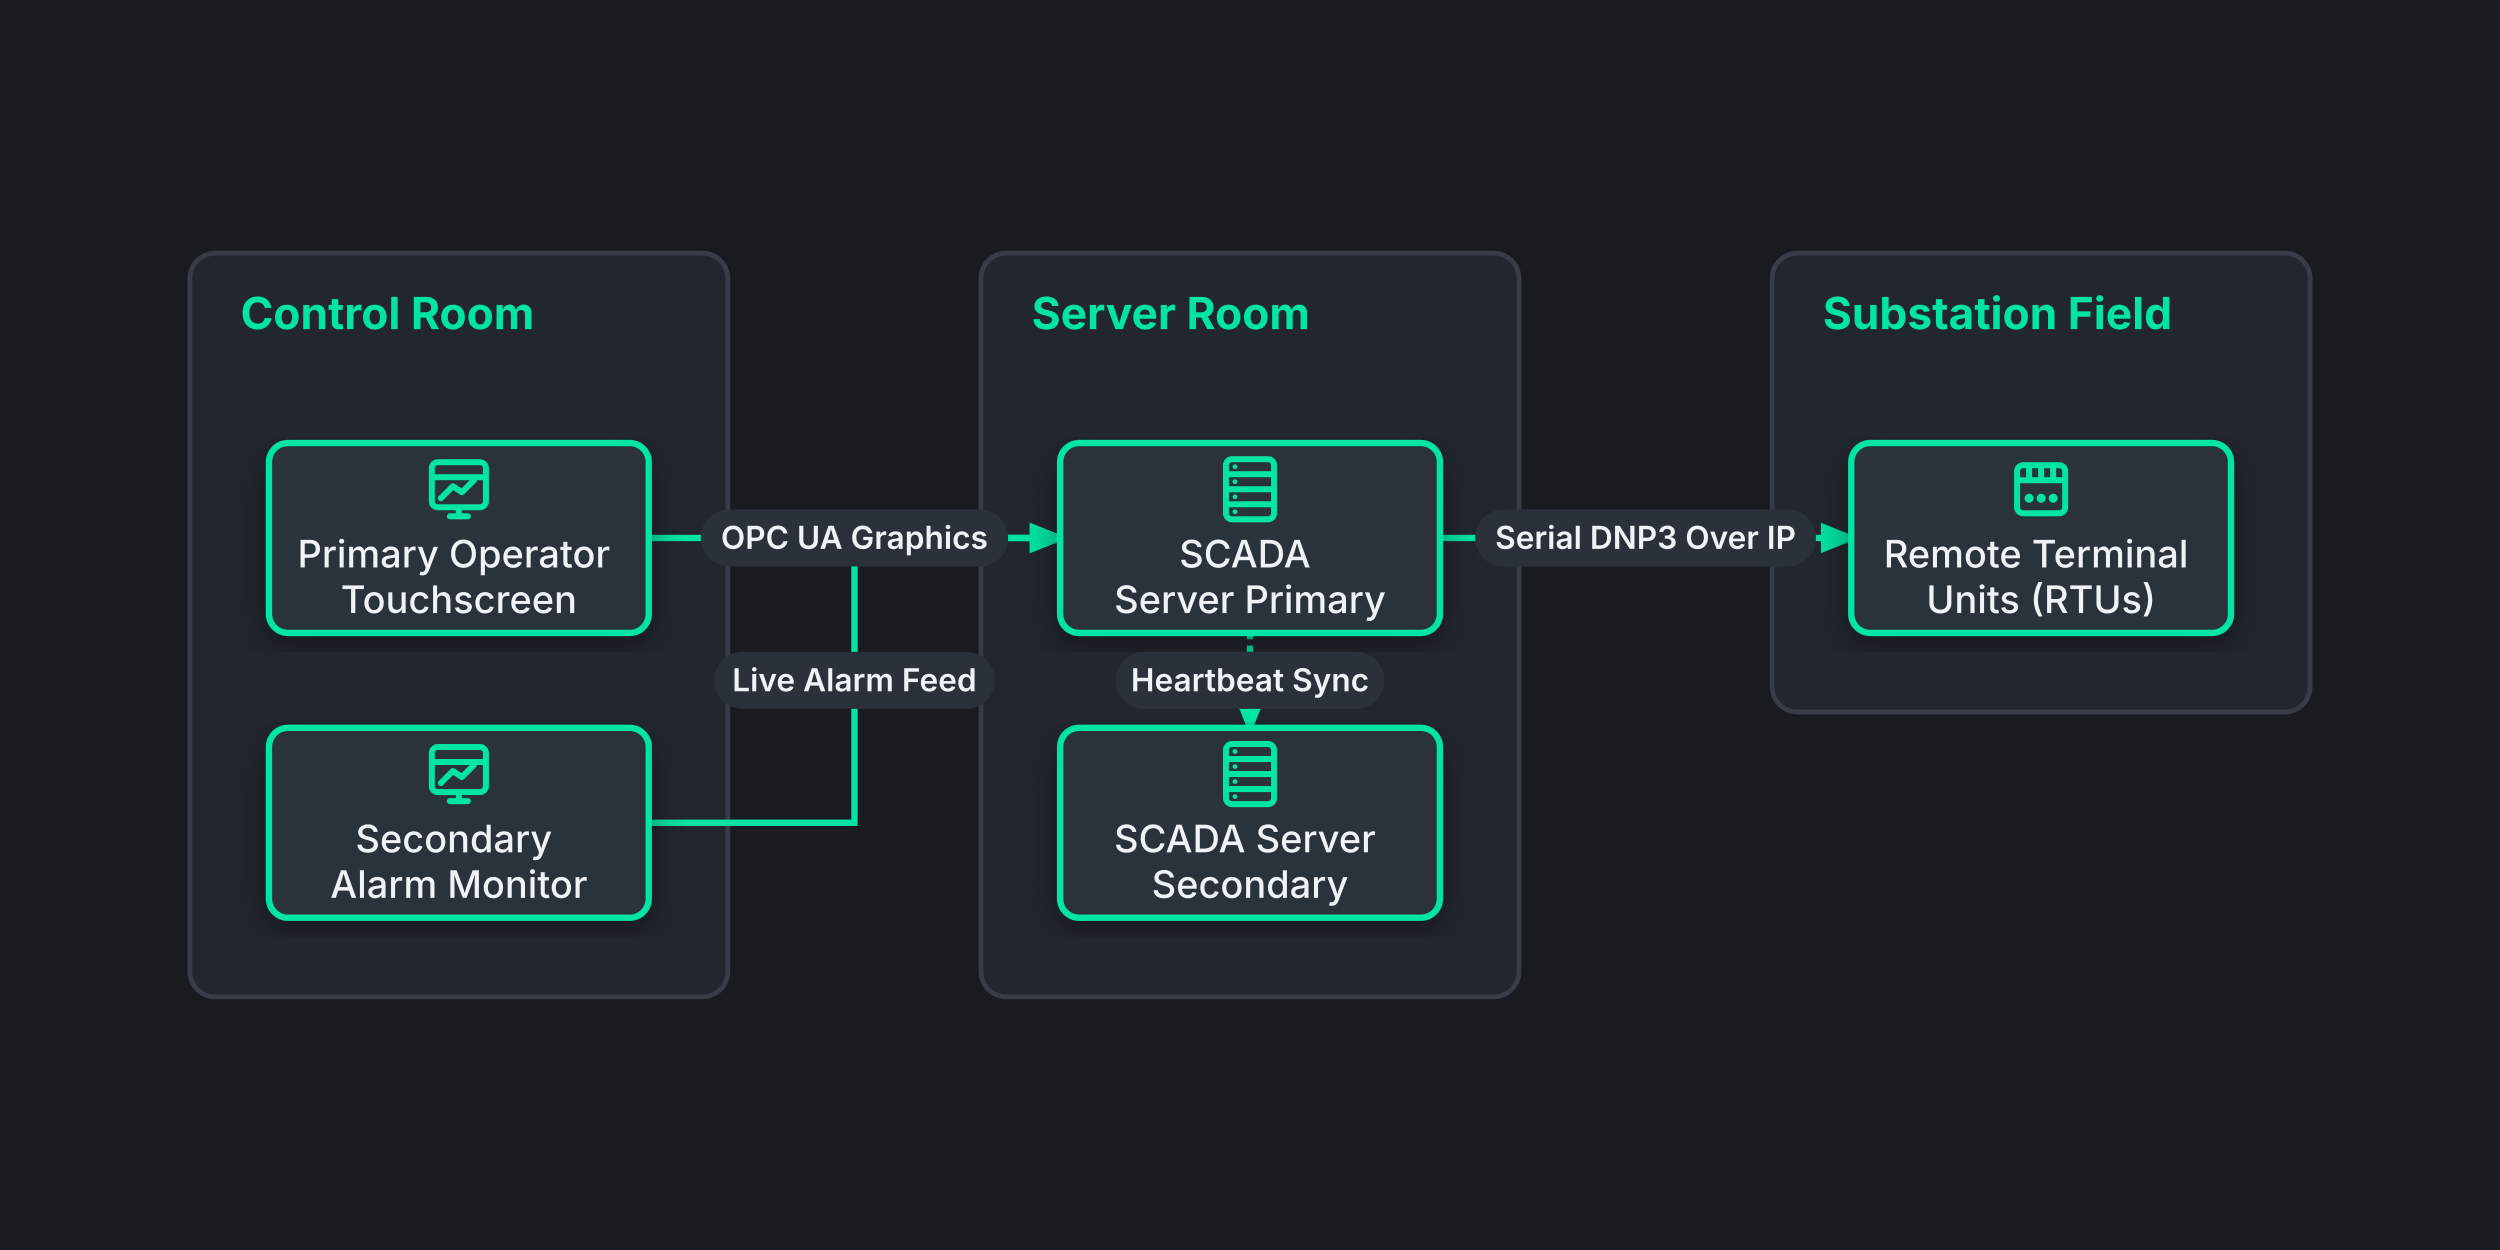
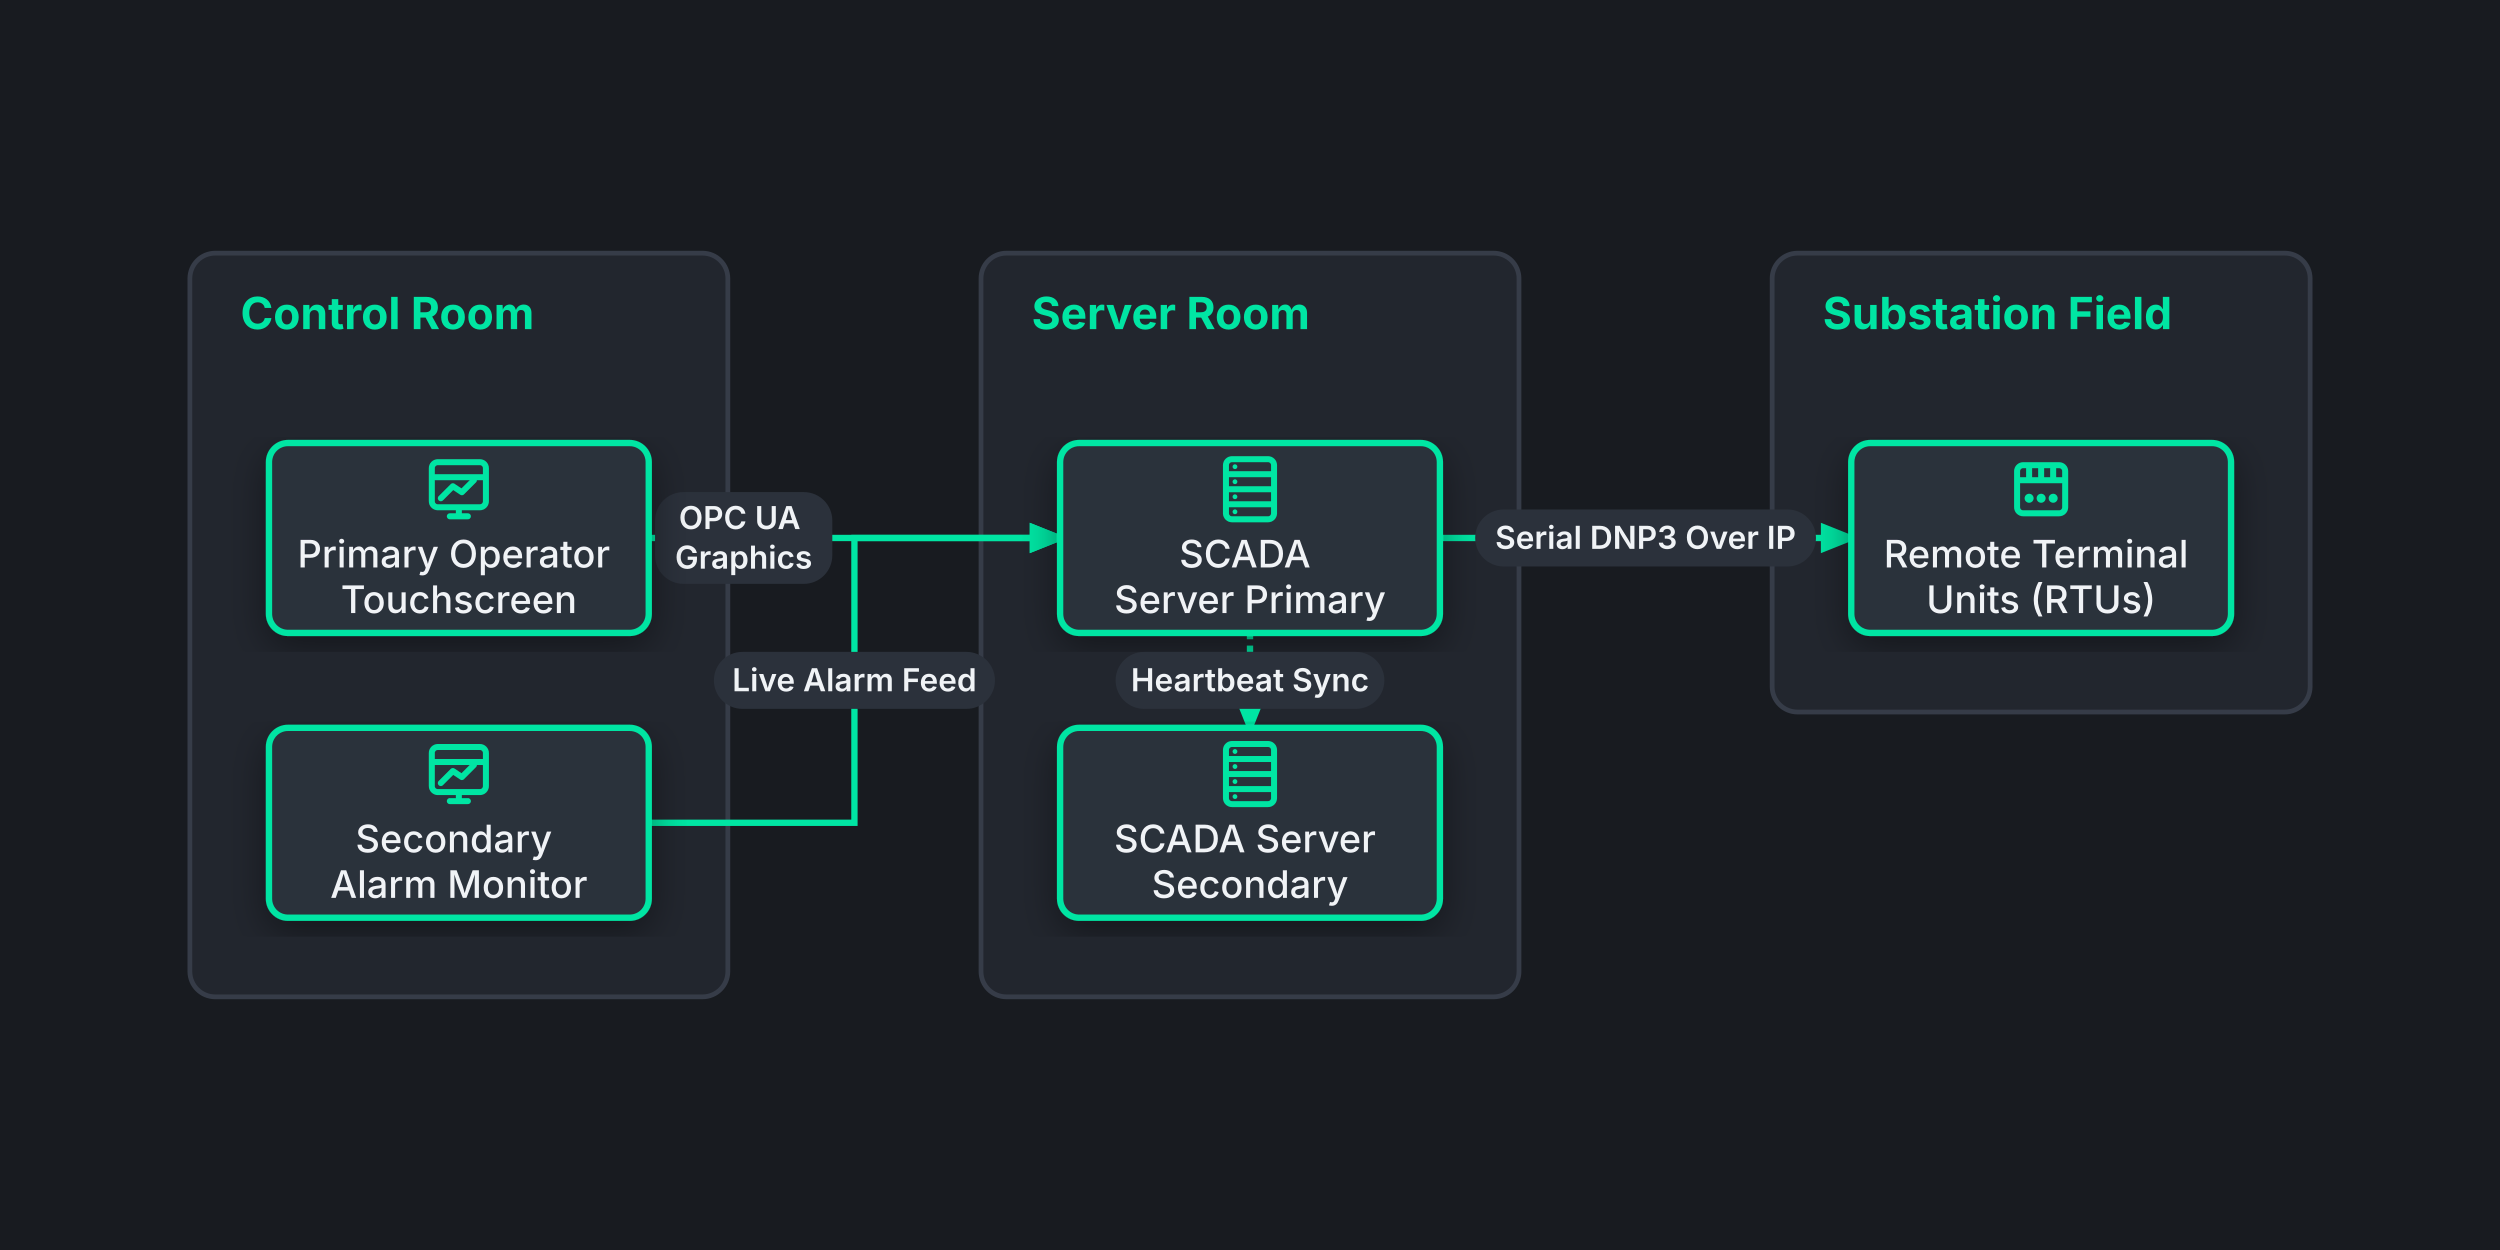
<svg xmlns="http://www.w3.org/2000/svg" viewBox="0 0 790 395" width="790" height="395">
  <defs>
    <marker id="arrow" viewBox="0 0 10 10" refX="8" refY="5" markerWidth="6" markerHeight="6" orient="auto-start-reverse">
      <path d="M 0 1 L 10 5 L 0 9 z" fill="#00E5A3" />
    </marker>
    <marker id="arrow-tail" viewBox="0 0 10 10" refX="2" refY="5" markerWidth="6" markerHeight="6" orient="auto">
      <path d="M 10 1 L 0 5 L 10 9 z" fill="#00E5A3" />
    </marker>
    <filter id="shadow" x="-10%" y="-10%" width="120%" height="120%">
      <feDropShadow dx="0" dy="4" stdDeviation="6" flood-color="#000000" flood-opacity="0.4" />
    </filter>
  </defs>
  <rect width="100%" height="100%" fill="#181B20" />
  <g id="group_1">
    <rect x="60.0" y="80.0" width="170.0" height="235.0" rx="8" fill="#22262E" stroke="#363C48" stroke-width="1.5" />
    <text x="76" y="104" fill="#00E5A3" font-family="Inter, -apple-system, BlinkMacSystemFont, 'Segoe UI', Roboto, sans-serif" font-size="14" font-weight="700" text-anchor="start">Control Room</text>
  </g>
  <g id="group_2">
    <rect x="310.0" y="80.0" width="170.0" height="235.0" rx="8" fill="#22262E" stroke="#363C48" stroke-width="1.5" />
    <text x="326" y="104" fill="#00E5A3" font-family="Inter, -apple-system, BlinkMacSystemFont, 'Segoe UI', Roboto, sans-serif" font-size="14" font-weight="700" text-anchor="start">Server Room</text>
  </g>
  <g id="group_3">
    <rect x="560.0" y="80.0" width="170.0" height="145.0" rx="8" fill="#22262E" stroke="#363C48" stroke-width="1.5" />
    <text x="576" y="104" fill="#00E5A3" font-family="Inter, -apple-system, BlinkMacSystemFont, 'Segoe UI', Roboto, sans-serif" font-size="14" font-weight="700" text-anchor="start">Substation Field</text>
  </g>
  <path d="M 205.0 170.0 L 335.0 170.0" fill="none" stroke="#00E5A3" stroke-width="2" marker-end="url(#arrow)" />
  <path d="M 205.0 260.0 L 270.0 260.0 L 270.0 170.0 L 335.0 170.0" fill="none" stroke="#00E5A3" stroke-width="2" marker-end="url(#arrow)" />
  <path d="M 395.0 200.0 L 395.0 230.0" fill="none" stroke="#00E5A3" stroke-width="2" stroke-dasharray="2,2" marker-end="url(#arrow)" />
  <path d="M 455.0 170.0 L 585.0 170.0" fill="none" stroke="#00E5A3" stroke-width="2" marker-end="url(#arrow)" />
  <g class="badge">
-     <rect x="221.434" y="161.0" width="97.133" height="18.0" rx="9.0" fill="#2B313B" />
-     <text x="270" y="173.44" fill="#F0F3F6" font-family="Inter, -apple-system, BlinkMacSystemFont, 'Segoe UI', Roboto, sans-serif" font-size="10" font-weight="600" text-anchor="middle">OPC UA Graphics</text>
+     <rect x="206.993" y="155.5" width="56.015" height="29.0" rx="9.0" fill="#2B313B" />
+     <text x="235" y="167.19" text-anchor="middle" fill="#F0F3F6" font-family="Inter, -apple-system, BlinkMacSystemFont, 'Segoe UI', Roboto, sans-serif" font-size="10" font-weight="600">
+       <tspan x="235" dy="0">OPC UA</tspan>
+       <tspan x="235" dy="12.5">Graphics</tspan>
+     </text>
  </g>
  <g class="badge">
    <rect x="225.596" y="206.0" width="88.808" height="18.0" rx="9.0" fill="#2B313B" />
    <text x="270" y="218.44" fill="#F0F3F6" font-family="Inter, -apple-system, BlinkMacSystemFont, 'Segoe UI', Roboto, sans-serif" font-size="10" font-weight="600" text-anchor="middle">Live Alarm Feed</text>
  </g>
  <g class="badge">
    <rect x="352.537" y="206.0" width="84.926" height="18.0" rx="9.0" fill="#2B313B" />
    <text x="395" y="218.44" fill="#F0F3F6" font-family="Inter, -apple-system, BlinkMacSystemFont, 'Segoe UI', Roboto, sans-serif" font-size="10" font-weight="600" text-anchor="middle">Heartbeat Sync</text>
  </g>
  <g class="badge">
    <rect x="466.153" y="161.0" width="107.694" height="18.0" rx="9.0" fill="#2B313B" />
    <text x="520" y="173.44" fill="#F0F3F6" font-family="Inter, -apple-system, BlinkMacSystemFont, 'Segoe UI', Roboto, sans-serif" font-size="10" font-weight="600" text-anchor="middle">Serial DNP3 Over IP</text>
  </g>
  <g id="hmi_left" filter="url(#shadow)">
    <rect x="85.0" y="140.0" width="120.0" height="60.0" rx="6.0" fill="#2B313B" stroke="#00E5A3" stroke-width="2.0" />
    <g class="icon icon-dashboard" transform="translate(133.6, 143.2) scale(0.95)">
      <rect x="3" y="3" width="18" height="15" rx="2" fill="none" stroke="#00E5A3" stroke-width="2.0" />
      <line x1="3" y1="8" x2="21" y2="8" stroke="#00E5A3" stroke-width="2.0" />
      <polyline points="6,15 10,11 13,13 17,9" fill="none" stroke="#00E5A3" stroke-width="2.0" stroke-linecap="round" stroke-linejoin="round" />
      <line x1="9" y1="21" x2="15" y2="21" stroke="#00E5A3" stroke-width="2.0" stroke-linecap="round" />
      <line x1="12" y1="18" x2="12" y2="21" stroke="#00E5A3" stroke-width="2.0" />
    </g>
    <text x="145" y="179.33" text-anchor="middle" fill="#F0F3F6" font-family="Inter, -apple-system, BlinkMacSystemFont, 'Segoe UI', Roboto, sans-serif" font-size="12" font-weight="500">
      <tspan x="145" dy="0">Primary Operator</tspan>
      <tspan x="145" dy="14.4">Touchscreen</tspan>
    </text>
  </g>
  <g id="hmi_right" filter="url(#shadow)">
    <rect x="85.0" y="230.0" width="120.0" height="60.0" rx="6.0" fill="#2B313B" stroke="#00E5A3" stroke-width="2.0" />
    <g class="icon icon-dashboard" transform="translate(133.6, 233.2) scale(0.95)">
      <rect x="3" y="3" width="18" height="15" rx="2" fill="none" stroke="#00E5A3" stroke-width="2.0" />
      <line x1="3" y1="8" x2="21" y2="8" stroke="#00E5A3" stroke-width="2.0" />
      <polyline points="6,15 10,11 13,13 17,9" fill="none" stroke="#00E5A3" stroke-width="2.0" stroke-linecap="round" stroke-linejoin="round" />
      <line x1="9" y1="21" x2="15" y2="21" stroke="#00E5A3" stroke-width="2.0" stroke-linecap="round" />
      <line x1="12" y1="18" x2="12" y2="21" stroke="#00E5A3" stroke-width="2.0" />
    </g>
    <text x="145" y="269.33" text-anchor="middle" fill="#F0F3F6" font-family="Inter, -apple-system, BlinkMacSystemFont, 'Segoe UI', Roboto, sans-serif" font-size="12" font-weight="500">
      <tspan x="145" dy="0">Secondary</tspan>
      <tspan x="145" dy="14.4">Alarm Monitor</tspan>
    </text>
  </g>
  <g id="scada_pri" filter="url(#shadow)">
    <rect x="335.0" y="140.0" width="120.0" height="60.0" rx="6.0" fill="#2B313B" stroke="#00E5A3" stroke-width="2.0" />
    <g class="icon icon-server_rack" transform="translate(383.6, 143.2) scale(0.95)">
      <rect x="4" y="2" width="16" height="20" rx="2" fill="none" stroke="#00E5A3" stroke-width="2.0" />
      <line x1="4" y1="7" x2="20" y2="7" stroke="#00E5A3" stroke-width="2.0" />
      <line x1="4" y1="12" x2="20" y2="12" stroke="#00E5A3" stroke-width="2.0" />
      <line x1="4" y1="17" x2="20" y2="17" stroke="#00E5A3" stroke-width="2.0" />
      <circle cx="7" cy="4.5" r="0.8" fill="#00E5A3" />
      <circle cx="7" cy="9.5" r="0.8" fill="#00E5A3" />
      <circle cx="7" cy="14.5" r="0.8" fill="#00E5A3" />
      <circle cx="7" cy="19.5" r="0.8" fill="#00E5A3" />
    </g>
    <text x="395" y="179.33" text-anchor="middle" fill="#F0F3F6" font-family="Inter, -apple-system, BlinkMacSystemFont, 'Segoe UI', Roboto, sans-serif" font-size="12" font-weight="500">
      <tspan x="395" dy="0">SCADA</tspan>
      <tspan x="395" dy="14.4">Server Primary</tspan>
    </text>
  </g>
  <g id="scada_sec" filter="url(#shadow)">
    <rect x="335.0" y="230.0" width="120.0" height="60.0" rx="6.0" fill="#2B313B" stroke="#00E5A3" stroke-width="2.0" />
    <g class="icon icon-server_rack" transform="translate(383.6, 233.2) scale(0.95)">
      <rect x="4" y="2" width="16" height="20" rx="2" fill="none" stroke="#00E5A3" stroke-width="2.0" />
      <line x1="4" y1="7" x2="20" y2="7" stroke="#00E5A3" stroke-width="2.0" />
      <line x1="4" y1="12" x2="20" y2="12" stroke="#00E5A3" stroke-width="2.0" />
      <line x1="4" y1="17" x2="20" y2="17" stroke="#00E5A3" stroke-width="2.0" />
      <circle cx="7" cy="4.5" r="0.8" fill="#00E5A3" />
      <circle cx="7" cy="9.5" r="0.8" fill="#00E5A3" />
      <circle cx="7" cy="14.5" r="0.8" fill="#00E5A3" />
      <circle cx="7" cy="19.5" r="0.8" fill="#00E5A3" />
    </g>
    <text x="395" y="269.33" text-anchor="middle" fill="#F0F3F6" font-family="Inter, -apple-system, BlinkMacSystemFont, 'Segoe UI', Roboto, sans-serif" font-size="12" font-weight="500">
      <tspan x="395" dy="0">SCADA Server</tspan>
      <tspan x="395" dy="14.4">Secondary</tspan>
    </text>
  </g>
  <g id="field_rtu" filter="url(#shadow)">
    <rect x="585.0" y="140.0" width="120.0" height="60.0" rx="6.0" fill="#2B313B" stroke="#00E5A3" stroke-width="2.0" />
    <g class="icon icon-plc" transform="translate(633.6, 143.2) scale(0.95)">
      <rect x="4" y="4" width="16" height="16" rx="2" fill="none" stroke="#00E5A3" stroke-width="2.0" />
      <line x1="4" y1="9" x2="20" y2="9" stroke="#00E5A3" stroke-width="2.0" />
      <line x1="8" y1="4" x2="8" y2="9" stroke="#00E5A3" stroke-width="2.0" />
      <line x1="12" y1="4" x2="12" y2="9" stroke="#00E5A3" stroke-width="2.0" />
      <line x1="16" y1="4" x2="16" y2="9" stroke="#00E5A3" stroke-width="2.0" />
      <circle cx="8" cy="15" r="1.5" fill="#00E5A3" />
      <circle cx="12" cy="15" r="1.5" fill="#00E5A3" />
      <circle cx="16" cy="15" r="1.5" fill="#00E5A3" />
    </g>
    <text x="645" y="179.33" text-anchor="middle" fill="#F0F3F6" font-family="Inter, -apple-system, BlinkMacSystemFont, 'Segoe UI', Roboto, sans-serif" font-size="12" font-weight="500">
      <tspan x="645" dy="0">Remote Terminal</tspan>
      <tspan x="645" dy="14.4">Units (RTUs)</tspan>
    </text>
  </g>
</svg>
